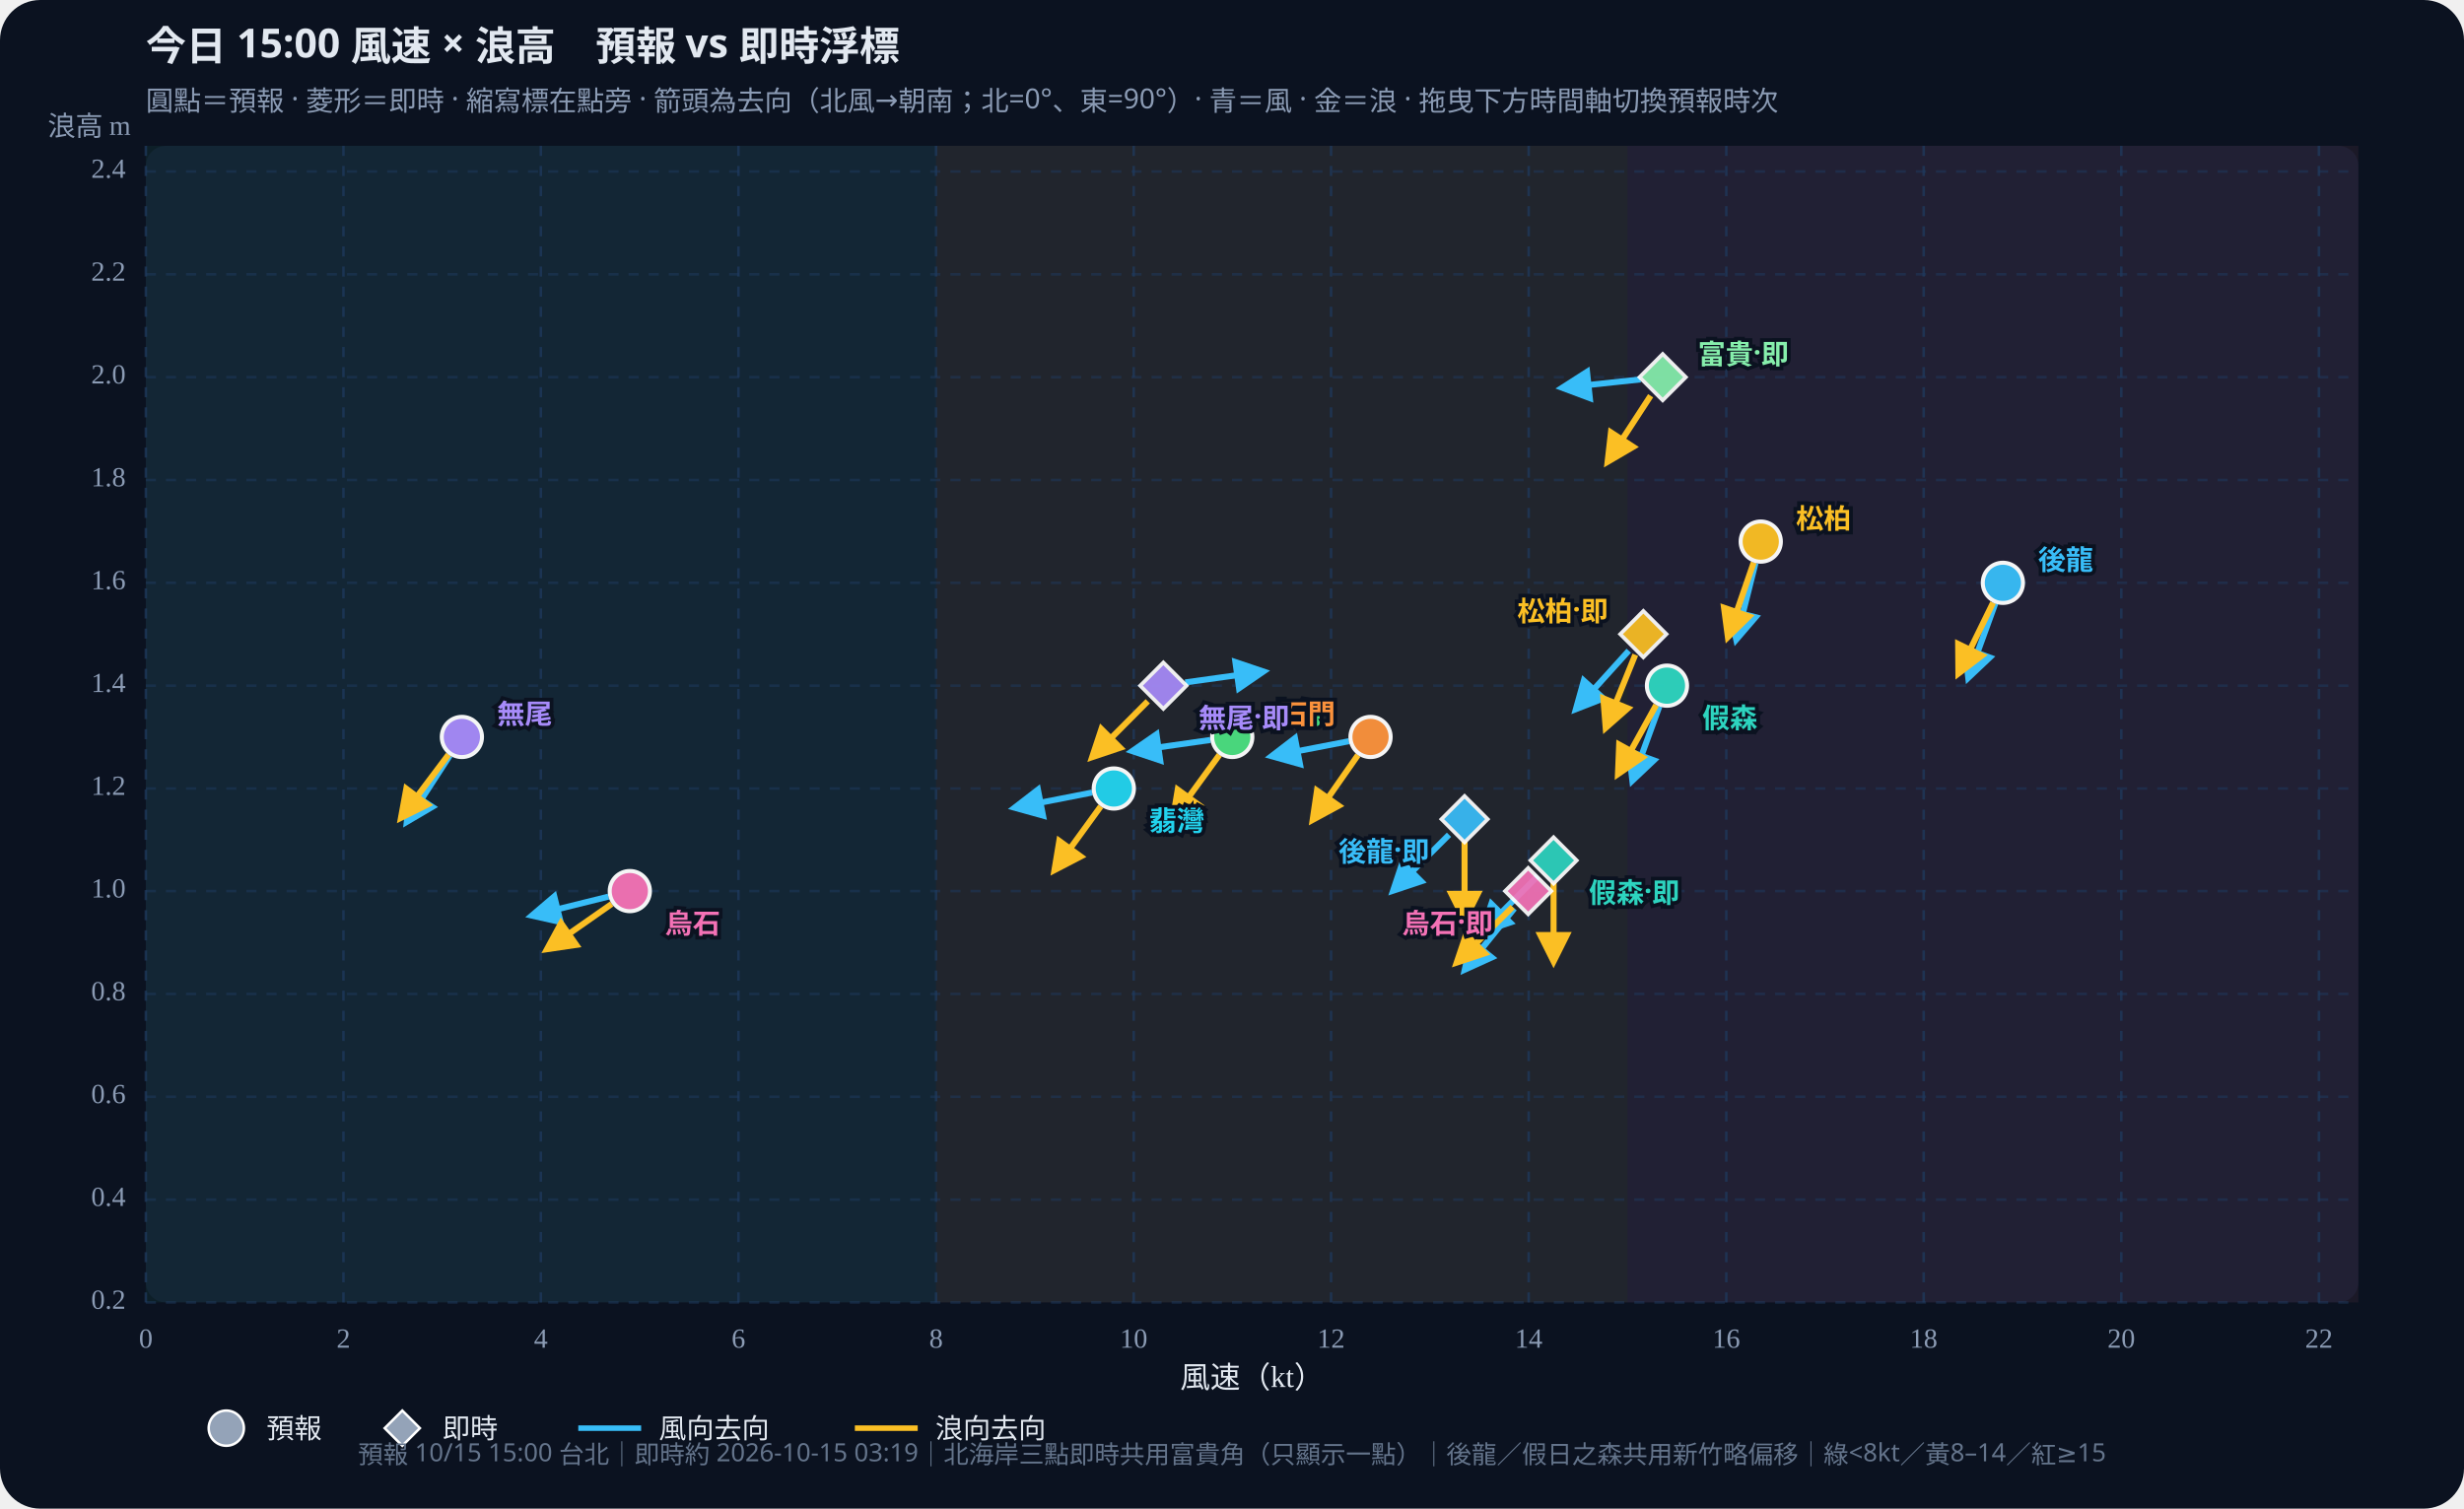
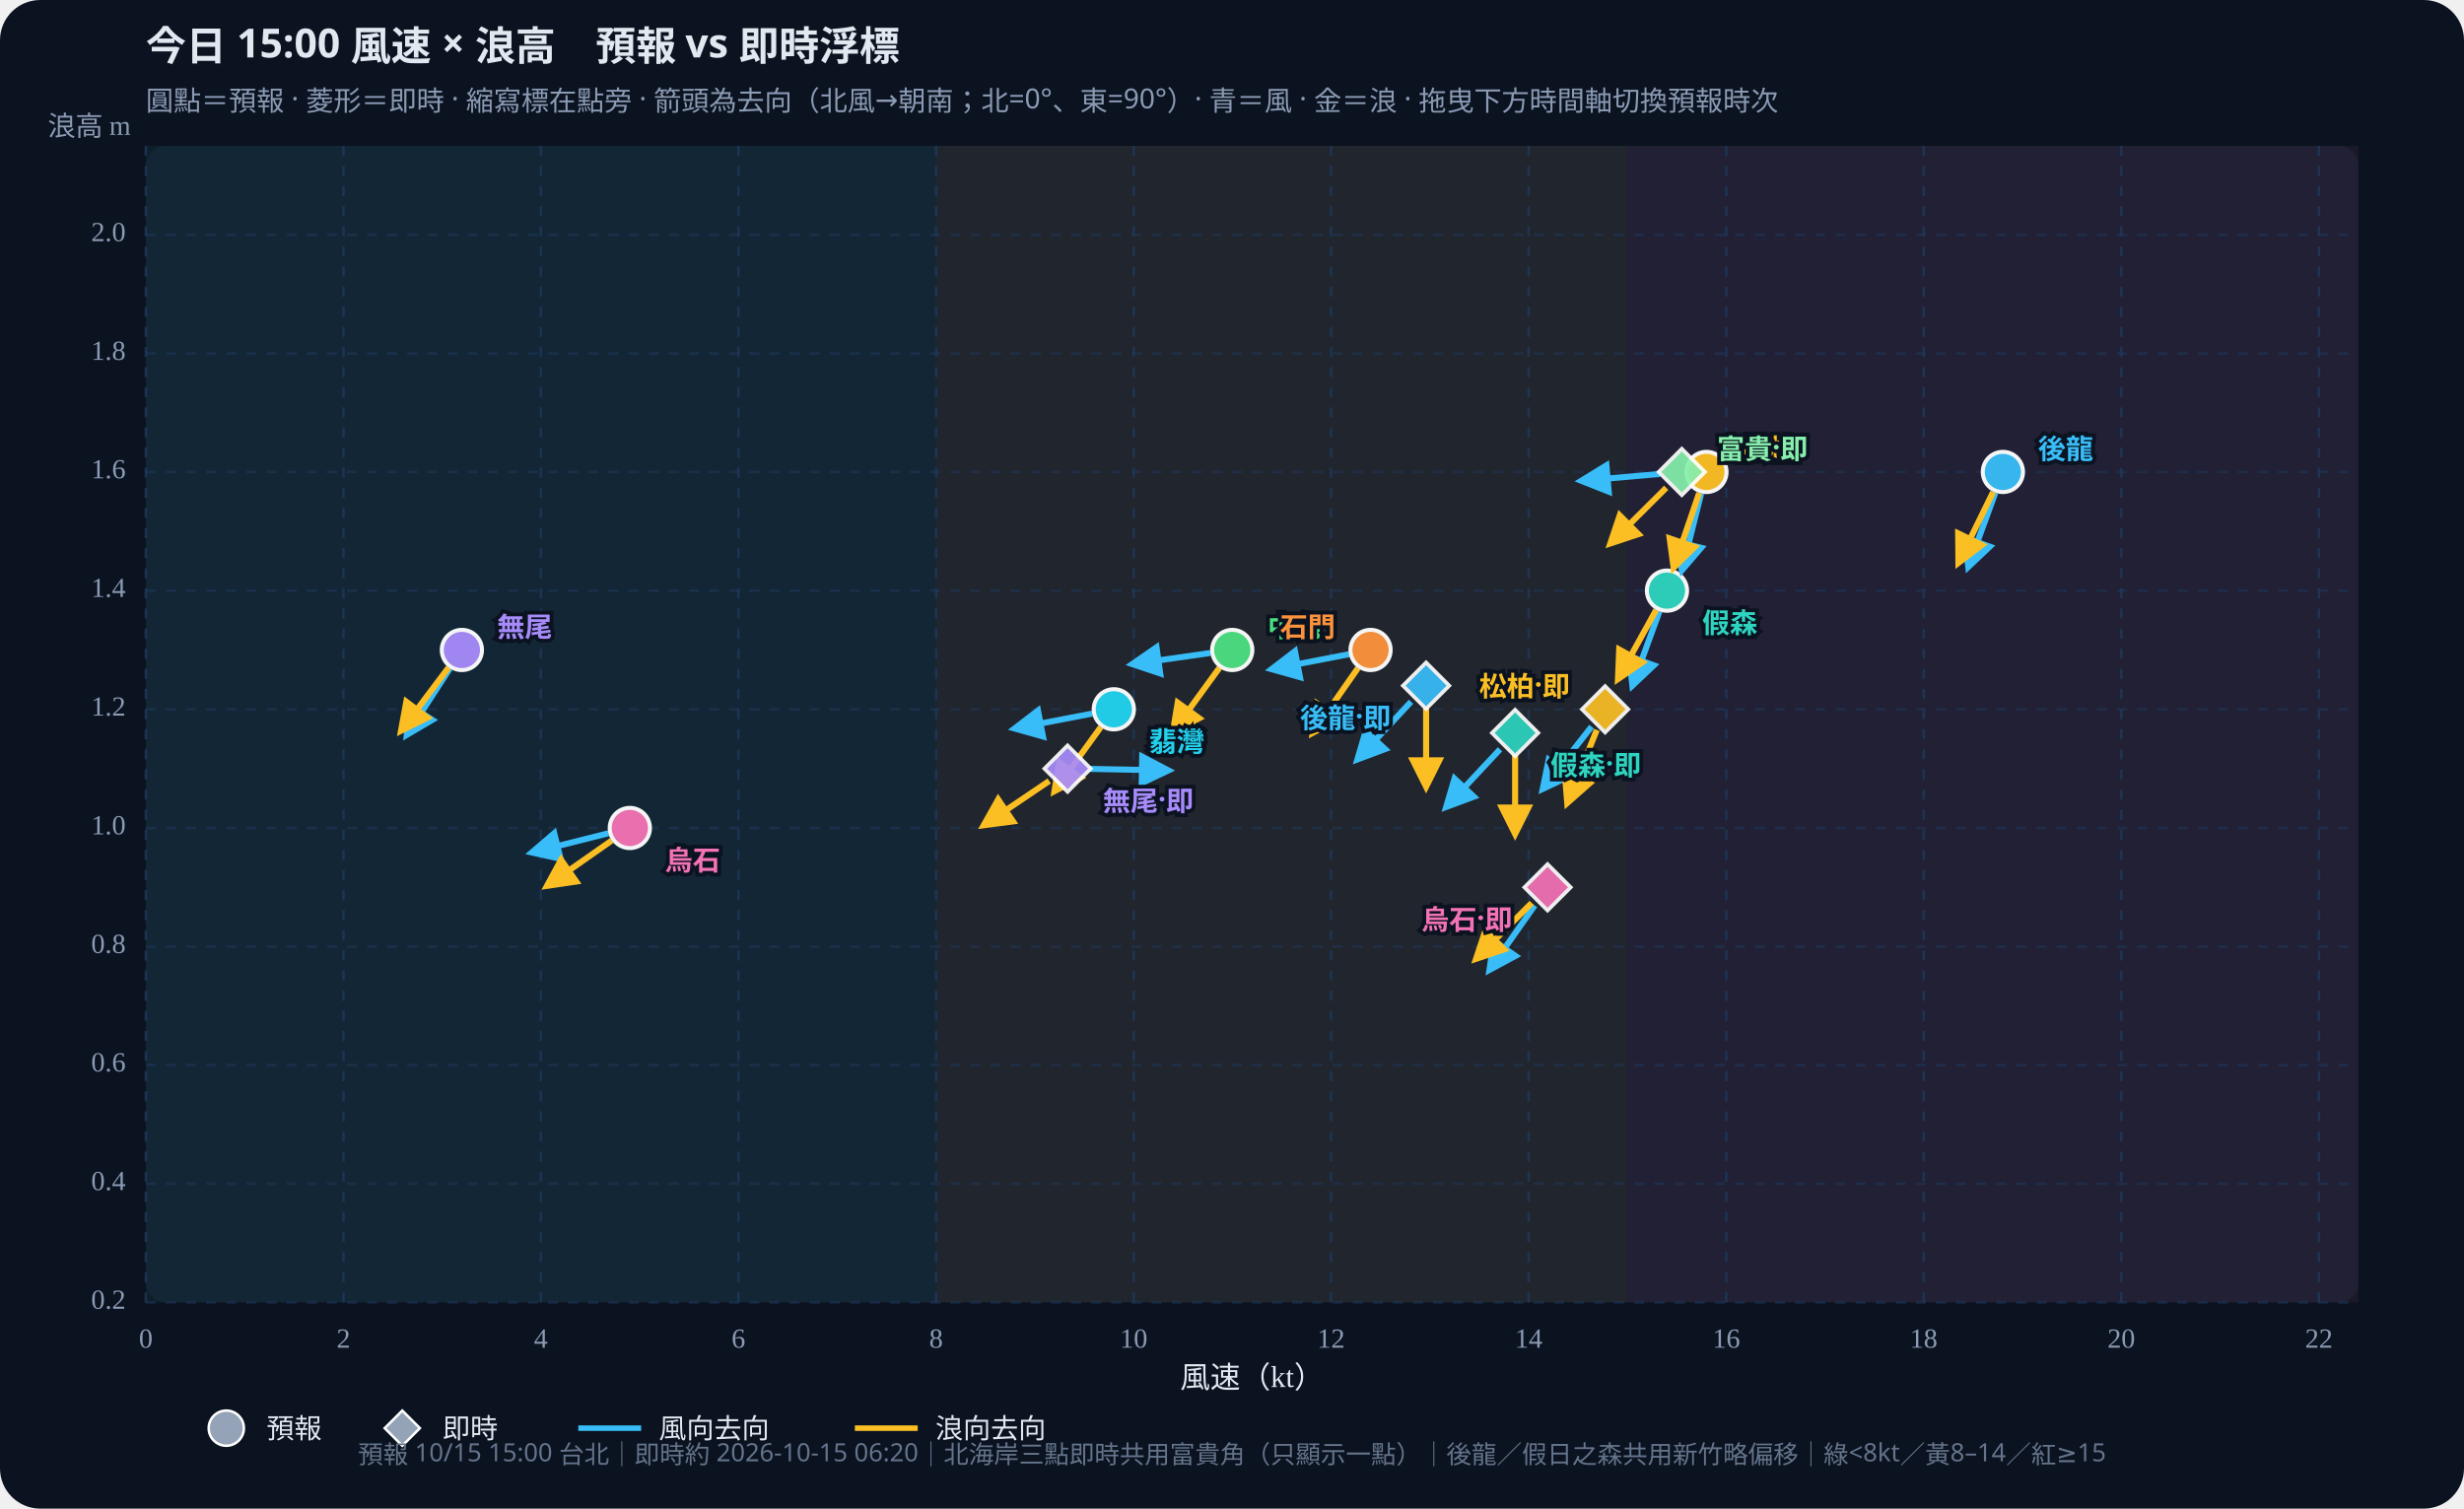
<svg xmlns="http://www.w3.org/2000/svg" id="wws-svg" viewBox="0 0 980 600" role="img" aria-label="風速與浪高散佈圖，可拖曳時間軸切換預報時次" style="width:100%;height:auto;display:block">
  <rect width="980" height="600" fill="#0b1220" rx="16" />
  <rect x="58" y="58" width="880" height="460" fill="#111a2e" rx="8" />
  <rect x="58.0" y="58" width="314.3" height="460" fill="#34d399" opacity="0.07" />
  <rect x="372.3" y="58" width="275.0" height="460" fill="#fbbf24" opacity="0.07" />
  <rect x="647.3" y="58" width="290.7" height="460" fill="#fb7185" opacity="0.07" />
  <defs>
    <marker id="arrow-38bdf8" viewBox="0 0 10 10" refX="8" refY="5" markerWidth="6" markerHeight="6" orient="auto-start-reverse">
      <path d="M0,0 L10,5 L0,10 z" fill="#38bdf8" />
    </marker>
    <marker id="arrow-fbbf24" viewBox="0 0 10 10" refX="8" refY="5" markerWidth="6" markerHeight="6" orient="auto-start-reverse">
      <path d="M0,0 L10,5 L0,10 z" fill="#fbbf24" />
    </marker>
  </defs>
  <text id="wws-title" x="58" y="24" fill="#e2e8f0" font-size="16" font-weight="700" font-family="Noto Sans TC,system-ui,sans-serif">今日 15:00 風速 × 浪高　預報 vs 即時浮標</text>
  <text x="58" y="44" fill="#8b9bb4" font-size="11" font-family="Noto Sans TC,system-ui,sans-serif">圓點＝預報 · 菱形＝即時 · 縮寫標在點旁 · 箭頭為去向（北風→朝南；北=0°、東=90°）· 青＝風 · 金＝浪 · 拖曳下方時間軸切換預報時次</text>
  <line x1="58.0" y1="58" x2="58.0" y2="518" stroke="#1e3a5f" stroke-dasharray="4 4" opacity="0.7" />
  <text x="58.0" y="536" text-anchor="middle" fill="#8b9bb4" font-size="11">0</text>
  <line x1="136.6" y1="58" x2="136.6" y2="518" stroke="#1e3a5f" stroke-dasharray="4 4" opacity="0.7" />
  <text x="136.6" y="536" text-anchor="middle" fill="#8b9bb4" font-size="11">2</text>
  <line x1="215.1" y1="58" x2="215.1" y2="518" stroke="#1e3a5f" stroke-dasharray="4 4" opacity="0.7" />
  <text x="215.1" y="536" text-anchor="middle" fill="#8b9bb4" font-size="11">4</text>
  <line x1="293.7" y1="58" x2="293.7" y2="518" stroke="#1e3a5f" stroke-dasharray="4 4" opacity="0.7" />
  <text x="293.7" y="536" text-anchor="middle" fill="#8b9bb4" font-size="11">6</text>
  <line x1="372.3" y1="58" x2="372.3" y2="518" stroke="#1e3a5f" stroke-dasharray="4 4" opacity="0.7" />
  <text x="372.3" y="536" text-anchor="middle" fill="#8b9bb4" font-size="11">8</text>
  <line x1="450.9" y1="58" x2="450.9" y2="518" stroke="#1e3a5f" stroke-dasharray="4 4" opacity="0.7" />
  <text x="450.9" y="536" text-anchor="middle" fill="#8b9bb4" font-size="11">10</text>
  <line x1="529.4" y1="58" x2="529.4" y2="518" stroke="#1e3a5f" stroke-dasharray="4 4" opacity="0.7" />
  <text x="529.4" y="536" text-anchor="middle" fill="#8b9bb4" font-size="11">12</text>
  <line x1="608.0" y1="58" x2="608.0" y2="518" stroke="#1e3a5f" stroke-dasharray="4 4" opacity="0.7" />
  <text x="608.0" y="536" text-anchor="middle" fill="#8b9bb4" font-size="11">14</text>
  <line x1="686.6" y1="58" x2="686.6" y2="518" stroke="#1e3a5f" stroke-dasharray="4 4" opacity="0.7" />
  <text x="686.6" y="536" text-anchor="middle" fill="#8b9bb4" font-size="11">16</text>
  <line x1="765.1" y1="58" x2="765.1" y2="518" stroke="#1e3a5f" stroke-dasharray="4 4" opacity="0.7" />
  <text x="765.1" y="536" text-anchor="middle" fill="#8b9bb4" font-size="11">18</text>
  <line x1="843.7" y1="58" x2="843.7" y2="518" stroke="#1e3a5f" stroke-dasharray="4 4" opacity="0.7" />
  <text x="843.7" y="536" text-anchor="middle" fill="#8b9bb4" font-size="11">20</text>
  <line x1="922.3" y1="58" x2="922.3" y2="518" stroke="#1e3a5f" stroke-dasharray="4 4" opacity="0.7" />
  <text x="922.3" y="536" text-anchor="middle" fill="#8b9bb4" font-size="11">22</text>
  <line x1="58" y1="518.0" x2="938" y2="518.0" stroke="#1e3a5f" stroke-dasharray="4 4" opacity="0.5" />
  <text x="50" y="518.0" text-anchor="end" dominant-baseline="middle" fill="#8b9bb4" font-size="11">0.2</text>
-   <line x1="58" y1="477.1" x2="938" y2="477.1" stroke="#1e3a5f" stroke-dasharray="4 4" opacity="0.5" />
-   <text x="50" y="477.1" text-anchor="end" dominant-baseline="middle" fill="#8b9bb4" font-size="11">0.4</text>
-   <line x1="58" y1="436.2" x2="938" y2="436.2" stroke="#1e3a5f" stroke-dasharray="4 4" opacity="0.5" />
-   <text x="50" y="436.2" text-anchor="end" dominant-baseline="middle" fill="#8b9bb4" font-size="11">0.6</text>
-   <line x1="58" y1="395.3" x2="938" y2="395.3" stroke="#1e3a5f" stroke-dasharray="4 4" opacity="0.5" />
-   <text x="50" y="395.3" text-anchor="end" dominant-baseline="middle" fill="#8b9bb4" font-size="11">0.8</text>
-   <line x1="58" y1="354.4" x2="938" y2="354.4" stroke="#1e3a5f" stroke-dasharray="4 4" opacity="0.5" />
-   <text x="50" y="354.4" text-anchor="end" dominant-baseline="middle" fill="#8b9bb4" font-size="11">1.0</text>
-   <line x1="58" y1="313.6" x2="938" y2="313.6" stroke="#1e3a5f" stroke-dasharray="4 4" opacity="0.5" />
-   <text x="50" y="313.6" text-anchor="end" dominant-baseline="middle" fill="#8b9bb4" font-size="11">1.2</text>
-   <line x1="58" y1="272.7" x2="938" y2="272.7" stroke="#1e3a5f" stroke-dasharray="4 4" opacity="0.5" />
-   <text x="50" y="272.7" text-anchor="end" dominant-baseline="middle" fill="#8b9bb4" font-size="11">1.4</text>
-   <line x1="58" y1="231.8" x2="938" y2="231.8" stroke="#1e3a5f" stroke-dasharray="4 4" opacity="0.5" />
-   <text x="50" y="231.8" text-anchor="end" dominant-baseline="middle" fill="#8b9bb4" font-size="11">1.6</text>
-   <line x1="58" y1="190.9" x2="938" y2="190.9" stroke="#1e3a5f" stroke-dasharray="4 4" opacity="0.5" />
-   <text x="50" y="190.9" text-anchor="end" dominant-baseline="middle" fill="#8b9bb4" font-size="11">1.8</text>
-   <line x1="58" y1="150.0" x2="938" y2="150.0" stroke="#1e3a5f" stroke-dasharray="4 4" opacity="0.5" />
-   <text x="50" y="150.0" text-anchor="end" dominant-baseline="middle" fill="#8b9bb4" font-size="11">2.0</text>
-   <line x1="58" y1="109.1" x2="938" y2="109.1" stroke="#1e3a5f" stroke-dasharray="4 4" opacity="0.5" />
-   <text x="50" y="109.1" text-anchor="end" dominant-baseline="middle" fill="#8b9bb4" font-size="11">2.2</text>
-   <line x1="58" y1="68.2" x2="938" y2="68.2" stroke="#1e3a5f" stroke-dasharray="4 4" opacity="0.5" />
-   <text x="50" y="68.2" text-anchor="end" dominant-baseline="middle" fill="#8b9bb4" font-size="11">2.4</text>
+   <line x1="58" y1="470.8" x2="938" y2="470.8" stroke="#1e3a5f" stroke-dasharray="4 4" opacity="0.5" />
+   <text x="50" y="470.8" text-anchor="end" dominant-baseline="middle" fill="#8b9bb4" font-size="11">0.4</text>
+   <line x1="58" y1="423.6" x2="938" y2="423.6" stroke="#1e3a5f" stroke-dasharray="4 4" opacity="0.5" />
+   <text x="50" y="423.6" text-anchor="end" dominant-baseline="middle" fill="#8b9bb4" font-size="11">0.6</text>
+   <line x1="58" y1="376.5" x2="938" y2="376.5" stroke="#1e3a5f" stroke-dasharray="4 4" opacity="0.5" />
+   <text x="50" y="376.5" text-anchor="end" dominant-baseline="middle" fill="#8b9bb4" font-size="11">0.8</text>
+   <line x1="58" y1="329.3" x2="938" y2="329.3" stroke="#1e3a5f" stroke-dasharray="4 4" opacity="0.5" />
+   <text x="50" y="329.3" text-anchor="end" dominant-baseline="middle" fill="#8b9bb4" font-size="11">1.0</text>
+   <line x1="58" y1="282.1" x2="938" y2="282.1" stroke="#1e3a5f" stroke-dasharray="4 4" opacity="0.5" />
+   <text x="50" y="282.1" text-anchor="end" dominant-baseline="middle" fill="#8b9bb4" font-size="11">1.2</text>
+   <line x1="58" y1="234.9" x2="938" y2="234.9" stroke="#1e3a5f" stroke-dasharray="4 4" opacity="0.5" />
+   <text x="50" y="234.9" text-anchor="end" dominant-baseline="middle" fill="#8b9bb4" font-size="11">1.4</text>
+   <line x1="58" y1="187.7" x2="938" y2="187.7" stroke="#1e3a5f" stroke-dasharray="4 4" opacity="0.5" />
+   <text x="50" y="187.7" text-anchor="end" dominant-baseline="middle" fill="#8b9bb4" font-size="11">1.6</text>
+   <line x1="58" y1="140.6" x2="938" y2="140.6" stroke="#1e3a5f" stroke-dasharray="4 4" opacity="0.5" />
+   <text x="50" y="140.6" text-anchor="end" dominant-baseline="middle" fill="#8b9bb4" font-size="11">1.8</text>
+   <line x1="58" y1="93.4" x2="938" y2="93.4" stroke="#1e3a5f" stroke-dasharray="4 4" opacity="0.5" />
+   <text x="50" y="93.4" text-anchor="end" dominant-baseline="middle" fill="#8b9bb4" font-size="11">2.0</text>
  <text x="498" y="552" text-anchor="middle" fill="#e2e8f0" font-size="12">風速（kt）</text>
  <text x="52" y="54" text-anchor="end" fill="#8b9bb4" font-size="11">浪高 m</text>
  <g id="wws-forecast-layer">
-     <line x1="793.6" y1="240.0" x2="782.9" y2="269.4" stroke="#38bdf8" stroke-width="2.4" marker-end="url(#arrow-38bdf8)" />
-     <line x1="792.7" y1="239.7" x2="779.0" y2="267.7" stroke="#fbbf24" stroke-width="2.4" marker-end="url(#arrow-fbbf24)" />
-     <circle cx="796.6" cy="231.8" r="8.0" fill="#38bdf8" stroke="#fff" stroke-width="1.6" opacity="0.95" />
-     <line x1="660.0" y1="280.9" x2="649.3" y2="310.3" stroke="#38bdf8" stroke-width="2.4" marker-end="url(#arrow-38bdf8)" />
-     <line x1="658.7" y1="280.4" x2="643.6" y2="307.7" stroke="#fbbf24" stroke-width="2.4" marker-end="url(#arrow-fbbf24)" />
-     <circle cx="663.0" cy="272.7" r="8.0" fill="#2dd4bf" stroke="#fff" stroke-width="1.6" opacity="0.95" />
-     <line x1="698.2" y1="224.0" x2="690.6" y2="254.2" stroke="#38bdf8" stroke-width="2.4" marker-end="url(#arrow-38bdf8)" />
-     <line x1="697.5" y1="223.7" x2="687.3" y2="253.2" stroke="#fbbf24" stroke-width="2.4" marker-end="url(#arrow-fbbf24)" />
-     <circle cx="700.3" cy="215.4" r="8.0" fill="#fbbf24" stroke="#fff" stroke-width="1.6" opacity="0.95" />
-     <line x1="481.4" y1="294.3" x2="450.5" y2="298.7" stroke="#38bdf8" stroke-width="2.4" marker-end="url(#arrow-38bdf8)" />
-     <line x1="485.0" y1="300.2" x2="466.6" y2="325.5" stroke="#fbbf24" stroke-width="2.4" marker-end="url(#arrow-fbbf24)" />
-     <circle cx="490.1" cy="293.1" r="8.0" fill="#4ade80" stroke="#fff" stroke-width="1.6" opacity="0.95" />
-     <line x1="434.4" y1="315.2" x2="403.7" y2="321.2" stroke="#38bdf8" stroke-width="2.4" marker-end="url(#arrow-38bdf8)" />
-     <line x1="437.8" y1="320.7" x2="419.5" y2="345.9" stroke="#fbbf24" stroke-width="2.4" marker-end="url(#arrow-fbbf24)" />
-     <circle cx="443.0" cy="313.6" r="8.0" fill="#22d3ee" stroke="#fff" stroke-width="1.6" opacity="0.95" />
-     <line x1="536.5" y1="294.8" x2="505.9" y2="300.7" stroke="#38bdf8" stroke-width="2.4" marker-end="url(#arrow-38bdf8)" />
-     <line x1="540.1" y1="300.3" x2="522.2" y2="325.9" stroke="#fbbf24" stroke-width="2.4" marker-end="url(#arrow-fbbf24)" />
-     <circle cx="545.1" cy="293.1" r="8.0" fill="#fb923c" stroke="#fff" stroke-width="1.6" opacity="0.95" />
-     <line x1="178.9" y1="300.5" x2="161.9" y2="326.7" stroke="#38bdf8" stroke-width="2.4" marker-end="url(#arrow-38bdf8)" />
-     <line x1="178.4" y1="300.1" x2="159.6" y2="325.1" stroke="#fbbf24" stroke-width="2.4" marker-end="url(#arrow-fbbf24)" />
-     <circle cx="183.7" cy="293.1" r="8.0" fill="#a78bfa" stroke="#fff" stroke-width="1.6" opacity="0.95" />
-     <line x1="242.0" y1="356.6" x2="211.7" y2="364.1" stroke="#38bdf8" stroke-width="2.4" marker-end="url(#arrow-38bdf8)" />
-     <line x1="243.3" y1="359.5" x2="217.7" y2="377.4" stroke="#fbbf24" stroke-width="2.4" marker-end="url(#arrow-fbbf24)" />
-     <circle cx="250.5" cy="354.4" r="8.0" fill="#f472b6" stroke="#fff" stroke-width="1.6" opacity="0.95" />
-     <text x="810.6" y="221.8" text-anchor="start" dominant-baseline="central" fill="#38bdf8" font-size="11" font-weight="700" font-family="Noto Sans TC,system-ui,sans-serif" stroke="#0b1220" stroke-width="3" paint-order="stroke">後龍</text>
-     <text x="677.0" y="284.7" text-anchor="start" dominant-baseline="central" fill="#2dd4bf" font-size="11" font-weight="700" font-family="Noto Sans TC,system-ui,sans-serif" stroke="#0b1220" stroke-width="3" paint-order="stroke">假森</text>
-     <text x="714.3" y="205.4" text-anchor="start" dominant-baseline="central" fill="#fbbf24" font-size="11" font-weight="700" font-family="Noto Sans TC,system-ui,sans-serif" stroke="#0b1220" stroke-width="3" paint-order="stroke">松柏</text>
-     <text x="504.1" y="283.1" text-anchor="start" dominant-baseline="central" fill="#4ade80" font-size="11" font-weight="700" font-family="Noto Sans TC,system-ui,sans-serif" stroke="#0b1220" stroke-width="3" paint-order="stroke">中角</text>
-     <text x="457.0" y="325.6" text-anchor="start" dominant-baseline="central" fill="#22d3ee" font-size="11" font-weight="700" font-family="Noto Sans TC,system-ui,sans-serif" stroke="#0b1220" stroke-width="3" paint-order="stroke">翡灣</text>
-     <text x="531.1" y="283.1" text-anchor="end" dominant-baseline="central" fill="#fb923c" font-size="11" font-weight="700" font-family="Noto Sans TC,system-ui,sans-serif" stroke="#0b1220" stroke-width="3" paint-order="stroke">石門</text>
-     <text x="197.7" y="283.1" text-anchor="start" dominant-baseline="central" fill="#a78bfa" font-size="11" font-weight="700" font-family="Noto Sans TC,system-ui,sans-serif" stroke="#0b1220" stroke-width="3" paint-order="stroke">無尾</text>
-     <text x="264.5" y="366.4" text-anchor="start" dominant-baseline="central" fill="#f472b6" font-size="11" font-weight="700" font-family="Noto Sans TC,system-ui,sans-serif" stroke="#0b1220" stroke-width="3" paint-order="stroke">烏石</text>
+     <line x1="793.6" y1="196.0" x2="782.9" y2="225.3" stroke="#38bdf8" stroke-width="2.4" marker-end="url(#arrow-38bdf8)" />
+     <line x1="792.7" y1="195.7" x2="779.0" y2="223.7" stroke="#fbbf24" stroke-width="2.4" marker-end="url(#arrow-fbbf24)" />
+     <circle cx="796.6" cy="187.7" r="8.0" fill="#38bdf8" stroke="#fff" stroke-width="1.6" opacity="0.95" />
+     <line x1="660.0" y1="243.2" x2="649.3" y2="272.5" stroke="#38bdf8" stroke-width="2.4" marker-end="url(#arrow-38bdf8)" />
+     <line x1="658.7" y1="242.6" x2="643.6" y2="269.9" stroke="#fbbf24" stroke-width="2.4" marker-end="url(#arrow-fbbf24)" />
+     <circle cx="663.0" cy="234.9" r="8.0" fill="#2dd4bf" stroke="#fff" stroke-width="1.6" opacity="0.95" />
+     <line x1="676.6" y1="196.3" x2="669.0" y2="226.6" stroke="#38bdf8" stroke-width="2.4" marker-end="url(#arrow-38bdf8)" />
+     <line x1="675.8" y1="196.1" x2="665.7" y2="225.6" stroke="#fbbf24" stroke-width="2.4" marker-end="url(#arrow-fbbf24)" />
+     <circle cx="678.7" cy="187.7" r="8.0" fill="#fbbf24" stroke="#fff" stroke-width="1.6" opacity="0.95" />
+     <line x1="481.4" y1="259.7" x2="450.5" y2="264.1" stroke="#38bdf8" stroke-width="2.4" marker-end="url(#arrow-38bdf8)" />
+     <line x1="485.0" y1="265.6" x2="466.6" y2="290.9" stroke="#fbbf24" stroke-width="2.4" marker-end="url(#arrow-fbbf24)" />
+     <circle cx="490.1" cy="258.5" r="8.0" fill="#4ade80" stroke="#fff" stroke-width="1.6" opacity="0.95" />
+     <line x1="434.4" y1="283.8" x2="403.7" y2="289.7" stroke="#38bdf8" stroke-width="2.4" marker-end="url(#arrow-38bdf8)" />
+     <line x1="437.8" y1="289.2" x2="419.5" y2="314.5" stroke="#fbbf24" stroke-width="2.4" marker-end="url(#arrow-fbbf24)" />
+     <circle cx="443.0" cy="282.1" r="8.0" fill="#22d3ee" stroke="#fff" stroke-width="1.6" opacity="0.95" />
+     <line x1="536.5" y1="260.2" x2="505.9" y2="266.1" stroke="#38bdf8" stroke-width="2.4" marker-end="url(#arrow-38bdf8)" />
+     <line x1="540.1" y1="265.7" x2="522.2" y2="291.3" stroke="#fbbf24" stroke-width="2.4" marker-end="url(#arrow-fbbf24)" />
+     <circle cx="545.1" cy="258.5" r="8.0" fill="#fb923c" stroke="#fff" stroke-width="1.6" opacity="0.95" />
+     <line x1="178.9" y1="265.9" x2="161.9" y2="292.1" stroke="#38bdf8" stroke-width="2.4" marker-end="url(#arrow-38bdf8)" />
+     <line x1="178.4" y1="265.5" x2="159.6" y2="290.5" stroke="#fbbf24" stroke-width="2.4" marker-end="url(#arrow-fbbf24)" />
+     <circle cx="183.7" cy="258.5" r="8.0" fill="#a78bfa" stroke="#fff" stroke-width="1.6" opacity="0.95" />
+     <line x1="242.0" y1="331.4" x2="211.7" y2="339.0" stroke="#38bdf8" stroke-width="2.4" marker-end="url(#arrow-38bdf8)" />
+     <line x1="243.3" y1="334.3" x2="217.7" y2="352.2" stroke="#fbbf24" stroke-width="2.4" marker-end="url(#arrow-fbbf24)" />
+     <circle cx="250.5" cy="329.3" r="8.0" fill="#f472b6" stroke="#fff" stroke-width="1.6" opacity="0.95" />
+     <text x="810.6" y="177.7" text-anchor="start" dominant-baseline="central" fill="#38bdf8" font-size="11" font-weight="700" font-family="Noto Sans TC,system-ui,sans-serif" stroke="#0b1220" stroke-width="3" paint-order="stroke">後龍</text>
+     <text x="677.0" y="246.9" text-anchor="start" dominant-baseline="central" fill="#2dd4bf" font-size="11" font-weight="700" font-family="Noto Sans TC,system-ui,sans-serif" stroke="#0b1220" stroke-width="3" paint-order="stroke">假森</text>
+     <text x="692.7" y="177.7" text-anchor="start" dominant-baseline="central" fill="#fbbf24" font-size="11" font-weight="700" font-family="Noto Sans TC,system-ui,sans-serif" stroke="#0b1220" stroke-width="3" paint-order="stroke">松柏</text>
+     <text x="504.1" y="248.5" text-anchor="start" dominant-baseline="central" fill="#4ade80" font-size="11" font-weight="700" font-family="Noto Sans TC,system-ui,sans-serif" stroke="#0b1220" stroke-width="3" paint-order="stroke">中角</text>
+     <text x="457.0" y="294.1" text-anchor="start" dominant-baseline="central" fill="#22d3ee" font-size="11" font-weight="700" font-family="Noto Sans TC,system-ui,sans-serif" stroke="#0b1220" stroke-width="3" paint-order="stroke">翡灣</text>
+     <text x="531.1" y="248.5" text-anchor="end" dominant-baseline="central" fill="#fb923c" font-size="11" font-weight="700" font-family="Noto Sans TC,system-ui,sans-serif" stroke="#0b1220" stroke-width="3" paint-order="stroke">石門</text>
+     <text x="197.7" y="248.5" text-anchor="start" dominant-baseline="central" fill="#a78bfa" font-size="11" font-weight="700" font-family="Noto Sans TC,system-ui,sans-serif" stroke="#0b1220" stroke-width="3" paint-order="stroke">無尾</text>
+     <text x="264.5" y="341.3" text-anchor="start" dominant-baseline="central" fill="#f472b6" font-size="11" font-weight="700" font-family="Noto Sans TC,system-ui,sans-serif" stroke="#0b1220" stroke-width="3" paint-order="stroke">烏石</text>
  </g>
  <g id="wws-live-layer">
-     <line x1="576.3" y1="332.0" x2="554.2" y2="354.1" stroke="#38bdf8" stroke-width="2.4" marker-end="url(#arrow-38bdf8)" />
-     <line x1="582.5" y1="334.6" x2="582.5" y2="365.8" stroke="#fbbf24" stroke-width="2.4" marker-end="url(#arrow-fbbf24)" />
-     <polygon points="582.5,316.6 591.7,325.8 582.5,335.0 573.3,325.8" fill="#38bdf8" stroke="#fff" stroke-width="1.5" opacity="0.92" />
-     <line x1="611.6" y1="348.4" x2="589.6" y2="370.5" stroke="#38bdf8" stroke-width="2.4" marker-end="url(#arrow-38bdf8)" />
-     <line x1="617.9" y1="351.0" x2="617.9" y2="382.2" stroke="#fbbf24" stroke-width="2.4" marker-end="url(#arrow-fbbf24)" />
-     <polygon points="617.9,333.0 627.1,342.2 617.9,351.4 608.7,342.2" fill="#2dd4bf" stroke="#fff" stroke-width="1.5" opacity="0.92" />
-     <line x1="647.8" y1="258.8" x2="626.9" y2="281.9" stroke="#38bdf8" stroke-width="2.4" marker-end="url(#arrow-38bdf8)" />
-     <line x1="650.4" y1="260.4" x2="638.7" y2="289.3" stroke="#fbbf24" stroke-width="2.4" marker-end="url(#arrow-fbbf24)" />
-     <polygon points="653.6,243.0 662.8,252.2 653.6,261.4 644.4,252.2" fill="#fbbf24" stroke="#fff" stroke-width="1.5" opacity="0.92" />
-     <line x1="652.5" y1="150.9" x2="621.5" y2="154.2" stroke="#38bdf8" stroke-width="2.4" marker-end="url(#arrow-38bdf8)" />
-     <line x1="656.5" y1="157.4" x2="639.5" y2="183.5" stroke="#fbbf24" stroke-width="2.4" marker-end="url(#arrow-fbbf24)" />
-     <polygon points="661.3,140.8 670.5,150.0 661.3,159.2 652.1,150.0" fill="#86efac" stroke="#fff" stroke-width="1.5" opacity="0.92" />
-     <line x1="471.4" y1="271.4" x2="502.3" y2="267.1" stroke="#38bdf8" stroke-width="2.4" marker-end="url(#arrow-38bdf8)" />
-     <line x1="456.5" y1="278.9" x2="434.5" y2="301.0" stroke="#fbbf24" stroke-width="2.4" marker-end="url(#arrow-fbbf24)" />
-     <polygon points="462.7,263.5 471.9,272.7 462.7,281.9 453.5,272.7" fill="#a78bfa" stroke="#fff" stroke-width="1.5" opacity="0.92" />
-     <line x1="602.3" y1="361.3" x2="582.7" y2="385.5" stroke="#38bdf8" stroke-width="2.4" marker-end="url(#arrow-38bdf8)" />
-     <line x1="601.6" y1="360.7" x2="579.5" y2="382.7" stroke="#fbbf24" stroke-width="2.4" marker-end="url(#arrow-fbbf24)" />
-     <polygon points="607.8,345.2 617.0,354.4 607.8,363.6 598.6,354.4" fill="#f472b6" stroke="#fff" stroke-width="1.5" opacity="0.92" />
-     <text x="568.5" y="337.8" text-anchor="end" dominant-baseline="central" fill="#38bdf8" font-size="11" font-weight="700" font-family="Noto Sans TC,system-ui,sans-serif" stroke="#0b1220" stroke-width="3" paint-order="stroke">後龍·即</text>
-     <text x="631.9" y="354.2" text-anchor="start" dominant-baseline="central" fill="#2dd4bf" font-size="11" font-weight="700" font-family="Noto Sans TC,system-ui,sans-serif" stroke="#0b1220" stroke-width="3" paint-order="stroke">假森·即</text>
-     <text x="639.6" y="242.2" text-anchor="end" dominant-baseline="central" fill="#fbbf24" font-size="11" font-weight="700" font-family="Noto Sans TC,system-ui,sans-serif" stroke="#0b1220" stroke-width="3" paint-order="stroke">松柏·即</text>
-     <text x="675.3" y="140.0" text-anchor="start" dominant-baseline="central" fill="#86efac" font-size="11" font-weight="700" font-family="Noto Sans TC,system-ui,sans-serif" stroke="#0b1220" stroke-width="3" paint-order="stroke">富貴·即</text>
-     <text x="476.7" y="284.7" text-anchor="start" dominant-baseline="central" fill="#a78bfa" font-size="11" font-weight="700" font-family="Noto Sans TC,system-ui,sans-serif" stroke="#0b1220" stroke-width="3" paint-order="stroke">無尾·即</text>
-     <text x="593.8" y="366.4" text-anchor="end" dominant-baseline="central" fill="#f472b6" font-size="11" font-weight="700" font-family="Noto Sans TC,system-ui,sans-serif" stroke="#0b1220" stroke-width="3" paint-order="stroke">烏石·即</text>
+     <line x1="561.2" y1="279.1" x2="540.0" y2="301.9" stroke="#38bdf8" stroke-width="2.4" marker-end="url(#arrow-38bdf8)" />
+     <line x1="567.2" y1="281.5" x2="567.2" y2="312.7" stroke="#fbbf24" stroke-width="2.4" marker-end="url(#arrow-fbbf24)" />
+     <polygon points="567.2,263.5 576.4,272.7 567.2,281.9 558.0,272.7" fill="#38bdf8" stroke="#fff" stroke-width="1.5" opacity="0.92" />
+     <line x1="596.6" y1="298.0" x2="575.3" y2="320.8" stroke="#38bdf8" stroke-width="2.4" marker-end="url(#arrow-38bdf8)" />
+     <line x1="602.6" y1="300.3" x2="602.6" y2="331.5" stroke="#fbbf24" stroke-width="2.4" marker-end="url(#arrow-fbbf24)" />
+     <polygon points="602.6,282.3 611.8,291.5 602.6,300.7 593.4,291.5" fill="#2dd4bf" stroke="#fff" stroke-width="1.5" opacity="0.92" />
+     <line x1="633.0" y1="289.0" x2="613.7" y2="313.6" stroke="#38bdf8" stroke-width="2.4" marker-end="url(#arrow-38bdf8)" />
+     <line x1="635.1" y1="290.3" x2="623.4" y2="319.2" stroke="#fbbf24" stroke-width="2.4" marker-end="url(#arrow-fbbf24)" />
+     <polygon points="638.4,272.9 647.6,282.1 638.4,291.3 629.2,282.1" fill="#fbbf24" stroke="#fff" stroke-width="1.5" opacity="0.92" />
+     <line x1="660.2" y1="188.5" x2="629.1" y2="191.2" stroke="#38bdf8" stroke-width="2.4" marker-end="url(#arrow-38bdf8)" />
+     <line x1="662.7" y1="194.0" x2="640.6" y2="216.0" stroke="#fbbf24" stroke-width="2.4" marker-end="url(#arrow-fbbf24)" />
+     <polygon points="668.9,178.5 678.1,187.7 668.9,196.9 659.7,187.7" fill="#86efac" stroke="#fff" stroke-width="1.5" opacity="0.92" />
+     <line x1="433.4" y1="305.8" x2="464.5" y2="306.4" stroke="#38bdf8" stroke-width="2.4" marker-end="url(#arrow-38bdf8)" />
+     <line x1="417.3" y1="310.6" x2="391.4" y2="328.1" stroke="#fbbf24" stroke-width="2.4" marker-end="url(#arrow-fbbf24)" />
+     <polygon points="424.6,296.5 433.8,305.7 424.6,314.9 415.4,305.7" fill="#a78bfa" stroke="#fff" stroke-width="1.5" opacity="0.92" />
+     <line x1="610.4" y1="360.1" x2="592.5" y2="385.6" stroke="#38bdf8" stroke-width="2.4" marker-end="url(#arrow-38bdf8)" />
+     <line x1="609.2" y1="359.1" x2="587.2" y2="381.2" stroke="#fbbf24" stroke-width="2.4" marker-end="url(#arrow-fbbf24)" />
+     <polygon points="615.5,343.7 624.7,352.9 615.5,362.1 606.3,352.9" fill="#f472b6" stroke="#fff" stroke-width="1.5" opacity="0.92" />
+     <text x="553.2" y="284.7" text-anchor="end" dominant-baseline="central" fill="#38bdf8" font-size="11" font-weight="700" font-family="Noto Sans TC,system-ui,sans-serif" stroke="#0b1220" stroke-width="3" paint-order="stroke">後龍·即</text>
+     <text x="616.6" y="303.5" text-anchor="start" dominant-baseline="central" fill="#2dd4bf" font-size="11" font-weight="700" font-family="Noto Sans TC,system-ui,sans-serif" stroke="#0b1220" stroke-width="3" paint-order="stroke">假森·即</text>
+     <text x="624.4" y="272.1" text-anchor="end" dominant-baseline="central" fill="#fbbf24" font-size="11" font-weight="700" font-family="Noto Sans TC,system-ui,sans-serif" stroke="#0b1220" stroke-width="3" paint-order="stroke">松柏·即</text>
+     <text x="682.9" y="177.7" text-anchor="start" dominant-baseline="central" fill="#86efac" font-size="11" font-weight="700" font-family="Noto Sans TC,system-ui,sans-serif" stroke="#0b1220" stroke-width="3" paint-order="stroke">富貴·即</text>
+     <text x="438.6" y="317.7" text-anchor="start" dominant-baseline="central" fill="#a78bfa" font-size="11" font-weight="700" font-family="Noto Sans TC,system-ui,sans-serif" stroke="#0b1220" stroke-width="3" paint-order="stroke">無尾·即</text>
+     <text x="601.5" y="364.9" text-anchor="end" dominant-baseline="central" fill="#f472b6" font-size="11" font-weight="700" font-family="Noto Sans TC,system-ui,sans-serif" stroke="#0b1220" stroke-width="3" paint-order="stroke">烏石·即</text>
  </g>
  <circle cx="90" cy="568" r="7" fill="#94a3b8" stroke="#fff" />
  <text x="106" y="572" fill="#e2e8f0" font-size="11" font-family="Noto Sans TC,system-ui,sans-serif">預報</text>
  <polygon points="160,561 167,568 160,575 153,568" fill="#94a3b8" stroke="#fff" />
  <text x="176" y="572" fill="#e2e8f0" font-size="11" font-family="Noto Sans TC,system-ui,sans-serif">即時</text>
  <line x1="230" y1="568" x2="255" y2="568" stroke="#38bdf8" stroke-width="2.2" />
  <text x="262" y="572" fill="#e2e8f0" font-size="11" font-family="Noto Sans TC,system-ui,sans-serif">風向去向</text>
  <line x1="340" y1="568" x2="365" y2="568" stroke="#fbbf24" stroke-width="2.2" />
  <text x="372" y="572" fill="#e2e8f0" font-size="11" font-family="Noto Sans TC,system-ui,sans-serif">浪向去向</text>
-   <text id="wws-foot" x="490" y="582" text-anchor="middle" fill="#64748b" font-size="10" font-family="Noto Sans TC,system-ui,sans-serif">預報 10/15 15:00 台北｜即時約 2026-10-15 03:19｜北海岸三點即時共用富貴角（只顯示一點）｜後龍／假日之森共用新竹略偏移｜綠&lt;8kt／黃8–14／紅≥15</text>
+   <text id="wws-foot" x="490" y="582" text-anchor="middle" fill="#64748b" font-size="10" font-family="Noto Sans TC,system-ui,sans-serif">預報 10/15 15:00 台北｜即時約 2026-10-15 06:20｜北海岸三點即時共用富貴角（只顯示一點）｜後龍／假日之森共用新竹略偏移｜綠&lt;8kt／黃8–14／紅≥15</text>
</svg>
